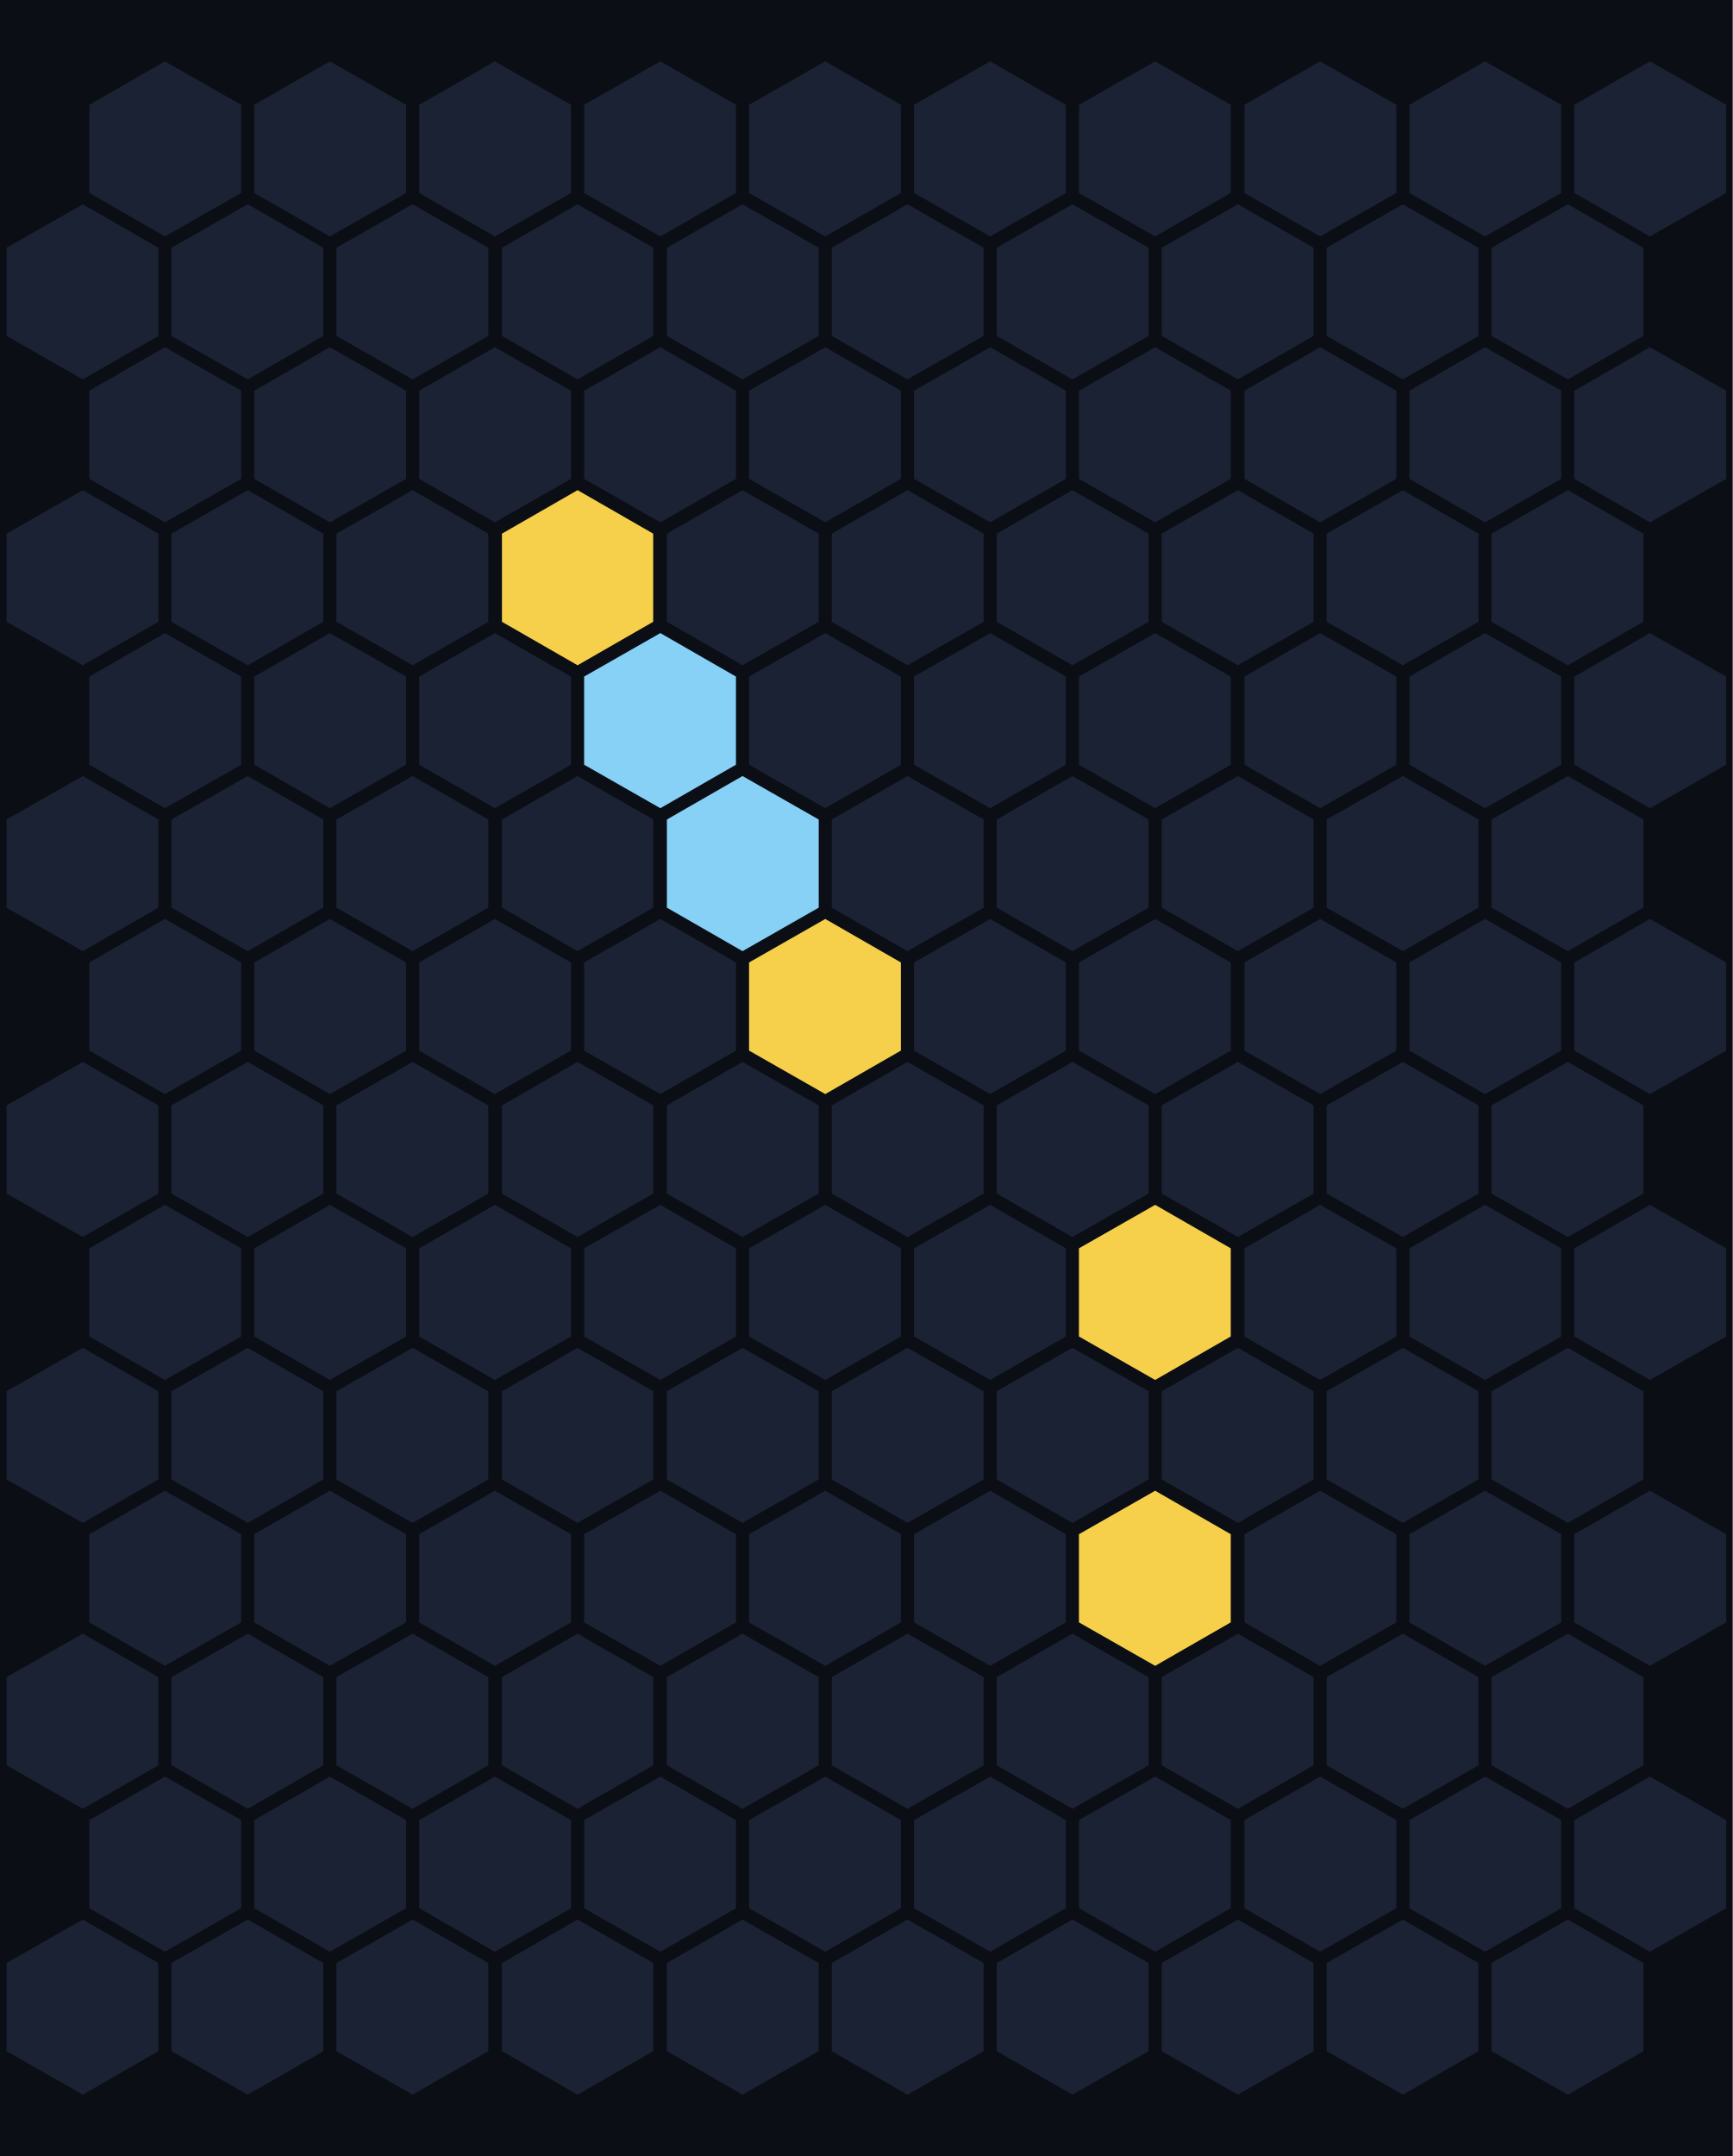
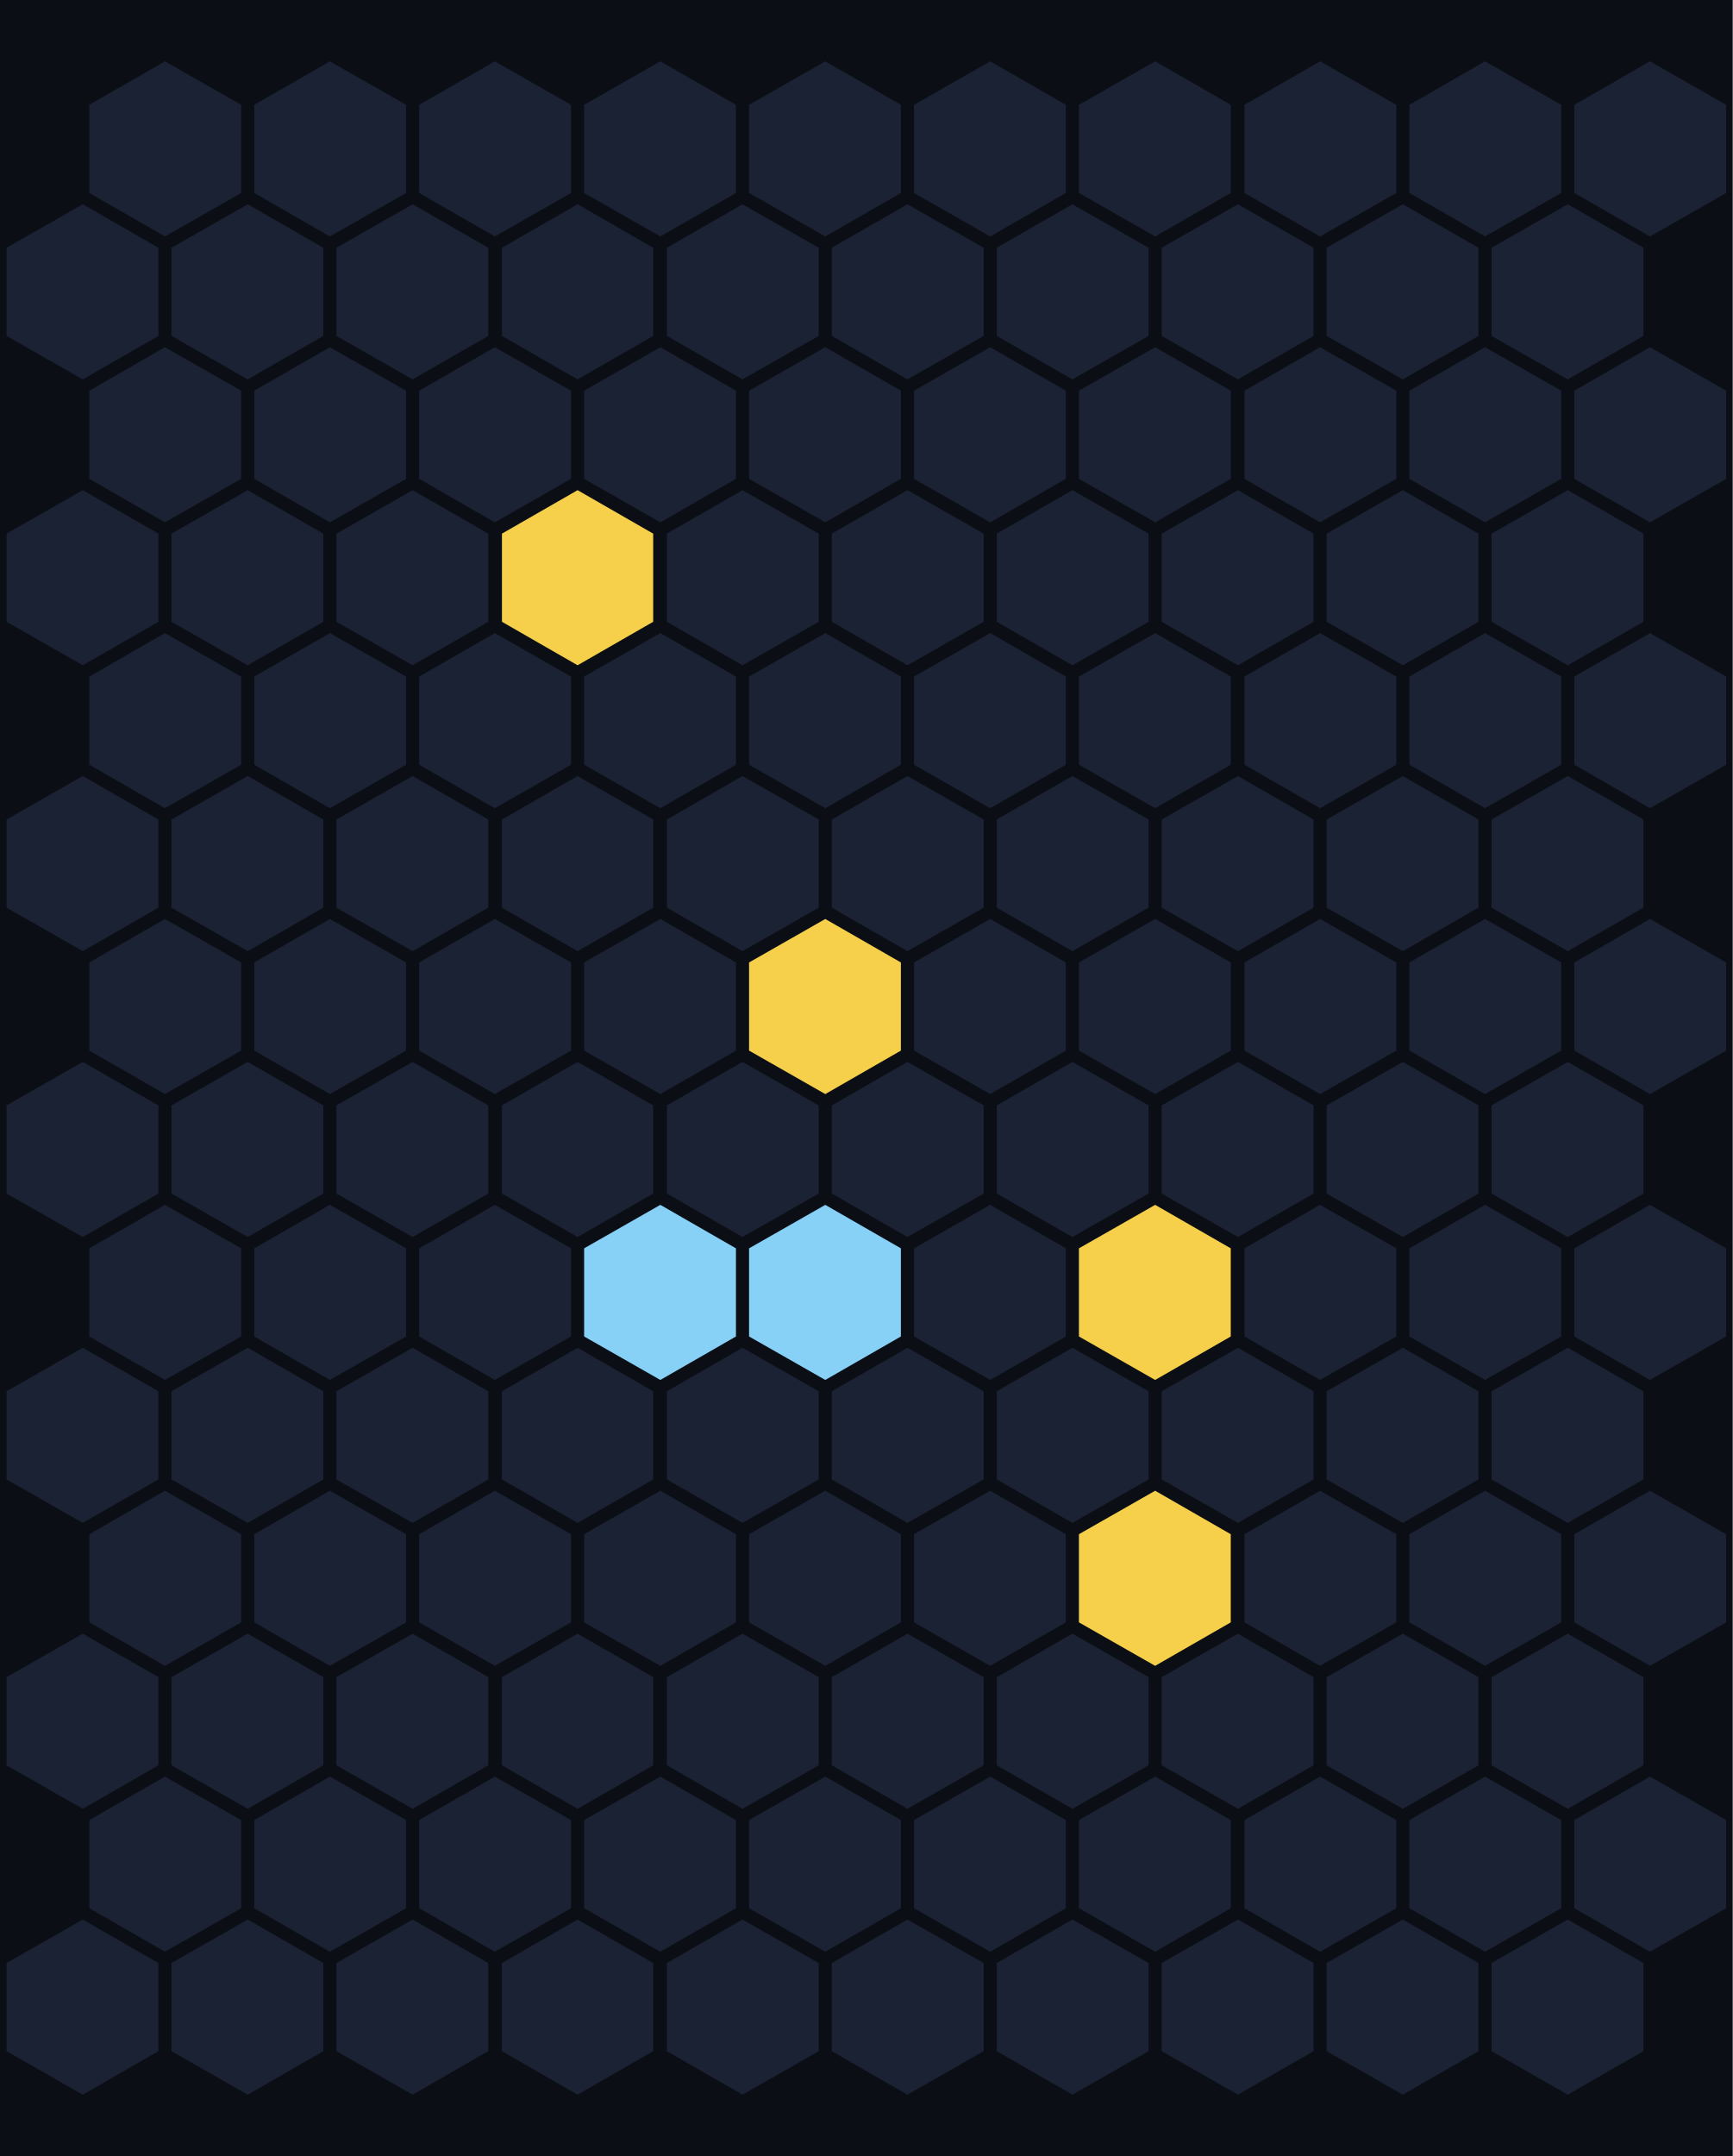
<svg xmlns="http://www.w3.org/2000/svg" viewBox="-97 -97 291 362" width="291" height="362">
  <rect x="-97" y="-97" width="291" height="362" fill="#0b0e15" />
  <polygon points="-70.4,232.6 -70.4,247.4 -83.1,254.7 -95.9,247.4 -95.9,232.6 -83.1,225.3" fill="#1b2233" />
  <polygon points="-70.4,184.6 -70.4,199.4 -83.1,206.7 -95.9,199.4 -95.9,184.6 -83.1,177.3" fill="#1b2233" />
  <polygon points="-56.5,208.6 -56.5,223.4 -69.3,230.7 -82.0,223.4 -82.0,208.6 -69.3,201.3" fill="#1b2233" />
  <polygon points="-42.7,232.6 -42.7,247.4 -55.4,254.7 -68.2,247.4 -68.2,232.6 -55.4,225.3" fill="#1b2233" />
  <polygon points="-70.4,136.6 -70.4,151.4 -83.1,158.7 -95.9,151.4 -95.9,136.6 -83.1,129.3" fill="#1b2233" />
  <polygon points="-56.5,160.6 -56.5,175.4 -69.3,182.7 -82.0,175.4 -82.0,160.6 -69.3,153.3" fill="#1b2233" />
  <polygon points="-42.7,184.6 -42.7,199.4 -55.4,206.7 -68.2,199.4 -68.2,184.6 -55.4,177.3" fill="#1b2233" />
  <polygon points="-28.8,208.6 -28.8,223.4 -41.6,230.7 -54.3,223.4 -54.3,208.6 -41.6,201.3" fill="#1b2233" />
  <polygon points="-15.0,232.6 -15.0,247.4 -27.7,254.7 -40.5,247.4 -40.5,232.6 -27.7,225.3" fill="#1b2233" />
  <polygon points="-70.4,88.6 -70.4,103.4 -83.1,110.7 -95.9,103.4 -95.9,88.6 -83.1,81.3" fill="#1b2233" />
  <polygon points="-56.5,112.6 -56.5,127.4 -69.3,134.7 -82.0,127.4 -82.0,112.6 -69.3,105.3" fill="#1b2233" />
  <polygon points="-42.7,136.6 -42.7,151.4 -55.4,158.7 -68.2,151.4 -68.2,136.6 -55.4,129.3" fill="#1b2233" />
  <polygon points="-28.8,160.6 -28.8,175.4 -41.6,182.7 -54.3,175.4 -54.3,160.6 -41.6,153.3" fill="#1b2233" />
  <polygon points="-15.0,184.6 -15.0,199.4 -27.7,206.7 -40.5,199.4 -40.5,184.6 -27.7,177.3" fill="#1b2233" />
  <polygon points="-1.1,208.6 -1.1,223.4 -13.9,230.7 -26.6,223.4 -26.6,208.6 -13.9,201.3" fill="#1b2233" />
  <polygon points="12.7,232.6 12.7,247.4 0.0,254.7 -12.7,247.4 -12.7,232.6 -0.0,225.3" fill="#1b2233" />
  <polygon points="-70.4,40.6 -70.4,55.4 -83.1,62.7 -95.9,55.4 -95.9,40.6 -83.1,33.3" fill="#1b2233" />
  <polygon points="-56.5,64.6 -56.5,79.4 -69.3,86.7 -82.0,79.4 -82.0,64.6 -69.3,57.3" fill="#1b2233" />
  <polygon points="-42.7,88.6 -42.7,103.4 -55.4,110.7 -68.2,103.4 -68.2,88.6 -55.4,81.3" fill="#1b2233" />
  <polygon points="-28.8,112.6 -28.8,127.4 -41.6,134.7 -54.3,127.4 -54.3,112.6 -41.6,105.3" fill="#1b2233" />
  <polygon points="-15.0,136.6 -15.0,151.4 -27.7,158.7 -40.5,151.4 -40.5,136.6 -27.7,129.3" fill="#1b2233" />
  <polygon points="-1.1,160.6 -1.1,175.4 -13.9,182.7 -26.6,175.4 -26.6,160.6 -13.9,153.3" fill="#1b2233" />
  <polygon points="12.7,184.6 12.7,199.4 0.0,206.7 -12.7,199.4 -12.7,184.6 -0.0,177.3" fill="#1b2233" />
  <polygon points="26.6,208.6 26.6,223.4 13.9,230.7 1.1,223.4 1.1,208.6 13.9,201.3" fill="#1b2233" />
  <polygon points="40.5,232.6 40.5,247.4 27.7,254.7 15.0,247.4 15.0,232.6 27.7,225.3" fill="#1b2233" />
  <polygon points="-70.4,-7.4 -70.4,7.4 -83.1,14.7 -95.9,7.4 -95.9,-7.4 -83.1,-14.7" fill="#1b2233" />
  <polygon points="-56.5,16.6 -56.5,31.4 -69.3,38.7 -82.0,31.4 -82.0,16.6 -69.3,9.3" fill="#1b2233" />
  <polygon points="-42.7,40.6 -42.7,55.4 -55.4,62.7 -68.2,55.4 -68.2,40.6 -55.4,33.3" fill="#1b2233" />
  <polygon points="-28.8,64.6 -28.8,79.4 -41.6,86.7 -54.3,79.4 -54.3,64.6 -41.6,57.3" fill="#1b2233" />
  <polygon points="-15.0,88.6 -15.0,103.4 -27.7,110.7 -40.5,103.4 -40.5,88.6 -27.7,81.3" fill="#1b2233" />
  <polygon points="-1.1,112.6 -1.1,127.4 -13.9,134.7 -26.6,127.4 -26.6,112.6 -13.9,105.3" fill="#1b2233" />
  <polygon points="12.7,136.6 12.7,151.4 0.0,158.7 -12.7,151.4 -12.7,136.6 -0.0,129.3" fill="#1b2233" />
  <polygon points="26.6,160.6 26.6,175.4 13.9,182.7 1.1,175.4 1.1,160.6 13.9,153.3" fill="#1b2233" />
  <polygon points="40.5,184.6 40.5,199.4 27.7,206.7 15.0,199.4 15.0,184.6 27.7,177.3" fill="#1b2233" />
  <polygon points="54.3,208.6 54.3,223.4 41.6,230.7 28.8,223.4 28.8,208.6 41.6,201.3" fill="#1b2233" />
  <polygon points="68.2,232.6 68.2,247.4 55.4,254.7 42.7,247.4 42.7,232.6 55.4,225.3" fill="#1b2233" />
  <polygon points="-70.4,-55.4 -70.4,-40.6 -83.1,-33.3 -95.9,-40.6 -95.9,-55.4 -83.1,-62.7" fill="#1b2233" />
  <polygon points="-56.5,-31.4 -56.5,-16.6 -69.3,-9.3 -82.0,-16.6 -82.0,-31.4 -69.3,-38.7" fill="#1b2233" />
  <polygon points="-42.7,-7.4 -42.7,7.4 -55.4,14.7 -68.2,7.4 -68.2,-7.4 -55.4,-14.7" fill="#1b2233" />
  <polygon points="-28.8,16.6 -28.8,31.4 -41.6,38.7 -54.3,31.4 -54.3,16.6 -41.6,9.3" fill="#1b2233" />
  <polygon points="-15.0,40.6 -15.0,55.4 -27.7,62.7 -40.5,55.4 -40.5,40.6 -27.7,33.3" fill="#1b2233" />
  <polygon points="-1.1,64.6 -1.1,79.4 -13.9,86.7 -26.6,79.4 -26.6,64.6 -13.9,57.3" fill="#1b2233" />
  <polygon points="12.7,88.6 12.7,103.4 0.0,110.7 -12.7,103.4 -12.7,88.6 -0.0,81.3" fill="#1b2233" />
-   <polygon points="26.6,112.6 26.6,127.4 13.9,134.7 1.1,127.4 1.1,112.6 13.9,105.3" fill="#1b2233" />
+   <polygon points="26.6,112.6 26.6,127.4 13.9,134.7 1.1,127.4 1.1,112.6 13.9,105.3" fill="#87d1f7" />
  <polygon points="40.5,136.6 40.5,151.4 27.7,158.7 15.0,151.4 15.0,136.6 27.7,129.3" fill="#1b2233" />
  <polygon points="54.3,160.6 54.3,175.4 41.6,182.7 28.8,175.4 28.8,160.6 41.6,153.3" fill="#1b2233" />
  <polygon points="68.2,184.6 68.2,199.4 55.4,206.7 42.7,199.4 42.7,184.6 55.4,177.3" fill="#1b2233" />
  <polygon points="82.0,208.6 82.0,223.4 69.3,230.7 56.5,223.4 56.5,208.6 69.3,201.3" fill="#1b2233" />
  <polygon points="95.9,232.6 95.9,247.4 83.1,254.7 70.4,247.4 70.4,232.6 83.1,225.3" fill="#1b2233" />
  <polygon points="-56.5,-79.4 -56.5,-64.6 -69.3,-57.3 -82.0,-64.6 -82.0,-79.4 -69.3,-86.7" fill="#1b2233" />
  <polygon points="-42.7,-55.4 -42.7,-40.6 -55.4,-33.3 -68.2,-40.6 -68.2,-55.4 -55.4,-62.7" fill="#1b2233" />
  <polygon points="-28.8,-31.4 -28.8,-16.6 -41.6,-9.3 -54.3,-16.6 -54.3,-31.4 -41.6,-38.7" fill="#1b2233" />
  <polygon points="-15.0,-7.4 -15.0,7.4 -27.7,14.7 -40.5,7.4 -40.5,-7.4 -27.7,-14.7" fill="#1b2233" />
  <polygon points="-1.1,16.6 -1.1,31.4 -13.9,38.7 -26.6,31.4 -26.6,16.6 -13.9,9.3" fill="#1b2233" />
  <polygon points="12.7,40.6 12.7,55.4 0.0,62.7 -12.7,55.4 -12.7,40.6 -0.0,33.3" fill="#1b2233" />
  <polygon points="26.6,64.6 26.6,79.4 13.9,86.7 1.1,79.4 1.1,64.6 13.9,57.3" fill="#1b2233" />
  <polygon points="40.5,88.6 40.5,103.4 27.7,110.7 15.0,103.4 15.0,88.6 27.7,81.3" fill="#1b2233" />
-   <polygon points="54.3,112.6 54.3,127.4 41.6,134.7 28.8,127.4 28.8,112.6 41.6,105.3" fill="#1b2233" />
+   <polygon points="54.3,112.6 54.3,127.4 41.6,134.7 28.8,127.4 28.8,112.6 41.6,105.3" fill="#87d1f7" />
  <polygon points="68.2,136.6 68.2,151.4 55.4,158.7 42.7,151.4 42.7,136.6 55.4,129.3" fill="#1b2233" />
  <polygon points="82.0,160.6 82.0,175.4 69.3,182.7 56.5,175.4 56.5,160.6 69.3,153.3" fill="#1b2233" />
  <polygon points="95.9,184.6 95.9,199.4 83.1,206.7 70.4,199.4 70.4,184.6 83.1,177.3" fill="#1b2233" />
  <polygon points="109.7,208.6 109.7,223.4 97.0,230.7 84.2,223.4 84.2,208.6 97.0,201.3" fill="#1b2233" />
  <polygon points="123.6,232.6 123.6,247.4 110.9,254.7 98.1,247.4 98.1,232.6 110.9,225.3" fill="#1b2233" />
  <polygon points="-28.8,-79.4 -28.8,-64.6 -41.6,-57.3 -54.3,-64.6 -54.3,-79.4 -41.6,-86.7" fill="#1b2233" />
  <polygon points="-15.0,-55.4 -15.0,-40.6 -27.7,-33.3 -40.5,-40.6 -40.5,-55.4 -27.7,-62.7" fill="#1b2233" />
  <polygon points="-1.1,-31.4 -1.1,-16.6 -13.9,-9.3 -26.6,-16.6 -26.6,-31.4 -13.9,-38.7" fill="#1b2233" />
  <polygon points="12.7,-7.4 12.7,7.4 0.0,14.7 -12.7,7.4 -12.7,-7.4 -0.0,-14.7" fill="#f6d04a" />
-   <polygon points="26.6,16.6 26.6,31.4 13.9,38.7 1.1,31.4 1.1,16.6 13.9,9.3" fill="#87d1f7" />
-   <polygon points="40.5,40.6 40.5,55.4 27.7,62.7 15.0,55.4 15.0,40.6 27.7,33.3" fill="#87d1f7" />
+   <polygon points="26.6,16.6 26.6,31.4 13.9,38.7 1.1,31.4 1.1,16.6 13.9,9.3" fill="#1b2233" />
+   <polygon points="40.5,40.6 40.5,55.4 27.7,62.7 15.0,55.4 15.0,40.6 27.7,33.3" fill="#1b2233" />
  <polygon points="54.3,64.6 54.3,79.4 41.6,86.7 28.8,79.4 28.8,64.6 41.6,57.3" fill="#f6d04a" />
  <polygon points="68.2,88.6 68.2,103.4 55.4,110.7 42.7,103.4 42.7,88.6 55.4,81.3" fill="#1b2233" />
  <polygon points="82.0,112.6 82.0,127.4 69.3,134.7 56.5,127.4 56.5,112.6 69.3,105.3" fill="#1b2233" />
  <polygon points="95.9,136.6 95.9,151.4 83.1,158.7 70.4,151.4 70.4,136.6 83.1,129.3" fill="#1b2233" />
  <polygon points="109.7,160.6 109.7,175.4 97.0,182.7 84.2,175.4 84.2,160.6 97.0,153.3" fill="#f6d04a" />
  <polygon points="123.6,184.6 123.6,199.4 110.9,206.7 98.1,199.4 98.1,184.6 110.9,177.3" fill="#1b2233" />
  <polygon points="137.5,208.6 137.5,223.4 124.7,230.7 112.0,223.4 112.0,208.6 124.7,201.3" fill="#1b2233" />
  <polygon points="151.3,232.6 151.3,247.4 138.6,254.7 125.8,247.4 125.8,232.6 138.6,225.3" fill="#1b2233" />
  <polygon points="-1.1,-79.4 -1.1,-64.6 -13.9,-57.3 -26.6,-64.6 -26.6,-79.4 -13.9,-86.7" fill="#1b2233" />
  <polygon points="12.7,-55.4 12.7,-40.6 0.0,-33.3 -12.7,-40.6 -12.7,-55.4 -0.0,-62.7" fill="#1b2233" />
  <polygon points="26.6,-31.4 26.6,-16.6 13.9,-9.3 1.1,-16.6 1.1,-31.4 13.9,-38.7" fill="#1b2233" />
  <polygon points="40.5,-7.4 40.5,7.4 27.7,14.7 15.0,7.4 15.0,-7.4 27.7,-14.7" fill="#1b2233" />
  <polygon points="54.3,16.6 54.3,31.4 41.6,38.7 28.8,31.4 28.8,16.6 41.6,9.3" fill="#1b2233" />
  <polygon points="68.2,40.6 68.2,55.4 55.4,62.7 42.7,55.4 42.7,40.6 55.4,33.3" fill="#1b2233" />
  <polygon points="82.0,64.6 82.0,79.4 69.3,86.7 56.5,79.4 56.5,64.6 69.3,57.3" fill="#1b2233" />
  <polygon points="95.9,88.6 95.9,103.4 83.1,110.7 70.4,103.4 70.4,88.6 83.1,81.3" fill="#1b2233" />
  <polygon points="109.7,112.6 109.7,127.4 97.0,134.7 84.2,127.4 84.2,112.6 97.0,105.3" fill="#f6d04a" />
  <polygon points="123.6,136.6 123.6,151.4 110.9,158.7 98.1,151.4 98.1,136.6 110.9,129.3" fill="#1b2233" />
  <polygon points="137.5,160.6 137.5,175.4 124.7,182.7 112.0,175.4 112.0,160.6 124.7,153.3" fill="#1b2233" />
  <polygon points="151.3,184.6 151.3,199.4 138.6,206.7 125.8,199.4 125.8,184.6 138.6,177.3" fill="#1b2233" />
  <polygon points="165.2,208.6 165.2,223.4 152.4,230.7 139.7,223.4 139.7,208.6 152.4,201.3" fill="#1b2233" />
  <polygon points="179.0,232.6 179.0,247.4 166.3,254.7 153.5,247.4 153.5,232.6 166.3,225.3" fill="#1b2233" />
  <polygon points="26.6,-79.4 26.6,-64.6 13.9,-57.3 1.1,-64.6 1.1,-79.4 13.9,-86.7" fill="#1b2233" />
  <polygon points="40.5,-55.4 40.5,-40.6 27.7,-33.3 15.0,-40.6 15.0,-55.4 27.7,-62.7" fill="#1b2233" />
  <polygon points="54.3,-31.4 54.3,-16.6 41.6,-9.3 28.8,-16.6 28.8,-31.4 41.6,-38.7" fill="#1b2233" />
  <polygon points="68.2,-7.4 68.2,7.4 55.4,14.7 42.7,7.4 42.7,-7.4 55.4,-14.7" fill="#1b2233" />
  <polygon points="82.0,16.6 82.0,31.4 69.3,38.7 56.5,31.4 56.5,16.6 69.3,9.3" fill="#1b2233" />
  <polygon points="95.9,40.6 95.9,55.4 83.1,62.7 70.4,55.4 70.4,40.6 83.1,33.3" fill="#1b2233" />
  <polygon points="109.7,64.6 109.7,79.4 97.0,86.7 84.2,79.4 84.2,64.6 97.0,57.3" fill="#1b2233" />
  <polygon points="123.6,88.6 123.6,103.4 110.9,110.7 98.1,103.4 98.1,88.6 110.9,81.3" fill="#1b2233" />
  <polygon points="137.5,112.6 137.5,127.4 124.7,134.7 112.0,127.4 112.0,112.6 124.7,105.3" fill="#1b2233" />
  <polygon points="151.3,136.6 151.3,151.4 138.6,158.7 125.8,151.4 125.8,136.6 138.6,129.3" fill="#1b2233" />
  <polygon points="165.2,160.6 165.2,175.4 152.4,182.7 139.7,175.4 139.7,160.6 152.4,153.3" fill="#1b2233" />
  <polygon points="179.0,184.6 179.0,199.4 166.3,206.7 153.5,199.4 153.5,184.6 166.3,177.3" fill="#1b2233" />
  <polygon points="192.9,208.6 192.9,223.4 180.1,230.7 167.4,223.4 167.4,208.6 180.1,201.3" fill="#1b2233" />
  <polygon points="54.3,-79.4 54.3,-64.6 41.6,-57.3 28.8,-64.6 28.8,-79.4 41.6,-86.7" fill="#1b2233" />
  <polygon points="68.2,-55.4 68.2,-40.6 55.4,-33.3 42.7,-40.6 42.7,-55.4 55.4,-62.7" fill="#1b2233" />
  <polygon points="82.0,-31.4 82.0,-16.6 69.3,-9.3 56.5,-16.6 56.5,-31.4 69.3,-38.7" fill="#1b2233" />
  <polygon points="95.9,-7.4 95.9,7.4 83.1,14.7 70.4,7.4 70.4,-7.4 83.1,-14.7" fill="#1b2233" />
  <polygon points="109.7,16.6 109.7,31.4 97.0,38.7 84.2,31.4 84.2,16.6 97.0,9.3" fill="#1b2233" />
  <polygon points="123.6,40.6 123.6,55.4 110.9,62.7 98.1,55.4 98.1,40.6 110.9,33.3" fill="#1b2233" />
  <polygon points="137.5,64.6 137.5,79.4 124.7,86.7 112.0,79.4 112.0,64.6 124.7,57.3" fill="#1b2233" />
  <polygon points="151.3,88.6 151.3,103.4 138.6,110.7 125.8,103.4 125.8,88.6 138.6,81.3" fill="#1b2233" />
  <polygon points="165.2,112.6 165.2,127.4 152.4,134.7 139.7,127.4 139.7,112.6 152.4,105.3" fill="#1b2233" />
  <polygon points="179.0,136.6 179.0,151.4 166.3,158.7 153.5,151.4 153.5,136.6 166.3,129.3" fill="#1b2233" />
  <polygon points="192.9,160.6 192.9,175.4 180.1,182.7 167.4,175.4 167.4,160.6 180.1,153.3" fill="#1b2233" />
  <polygon points="82.0,-79.4 82.0,-64.6 69.3,-57.3 56.5,-64.6 56.5,-79.4 69.3,-86.7" fill="#1b2233" />
  <polygon points="95.9,-55.4 95.9,-40.6 83.1,-33.3 70.4,-40.6 70.4,-55.4 83.1,-62.7" fill="#1b2233" />
  <polygon points="109.7,-31.4 109.7,-16.6 97.0,-9.3 84.2,-16.6 84.2,-31.4 97.0,-38.7" fill="#1b2233" />
  <polygon points="123.6,-7.4 123.6,7.4 110.9,14.7 98.1,7.4 98.1,-7.4 110.9,-14.7" fill="#1b2233" />
  <polygon points="137.5,16.6 137.5,31.4 124.7,38.7 112.0,31.4 112.0,16.6 124.7,9.3" fill="#1b2233" />
  <polygon points="151.3,40.6 151.3,55.4 138.6,62.7 125.8,55.4 125.8,40.6 138.6,33.3" fill="#1b2233" />
  <polygon points="165.2,64.6 165.2,79.4 152.4,86.7 139.7,79.4 139.7,64.6 152.4,57.3" fill="#1b2233" />
  <polygon points="179.0,88.6 179.0,103.4 166.3,110.7 153.5,103.4 153.5,88.6 166.3,81.3" fill="#1b2233" />
  <polygon points="192.9,112.6 192.9,127.4 180.1,134.7 167.4,127.4 167.4,112.6 180.1,105.3" fill="#1b2233" />
  <polygon points="109.7,-79.4 109.7,-64.6 97.0,-57.3 84.2,-64.6 84.2,-79.4 97.0,-86.7" fill="#1b2233" />
  <polygon points="123.6,-55.4 123.6,-40.6 110.9,-33.3 98.1,-40.6 98.1,-55.4 110.9,-62.7" fill="#1b2233" />
  <polygon points="137.5,-31.4 137.5,-16.6 124.7,-9.3 112.0,-16.6 112.0,-31.4 124.7,-38.7" fill="#1b2233" />
  <polygon points="151.3,-7.4 151.3,7.4 138.6,14.7 125.8,7.4 125.8,-7.4 138.6,-14.7" fill="#1b2233" />
  <polygon points="165.2,16.6 165.2,31.4 152.4,38.7 139.7,31.4 139.7,16.6 152.4,9.3" fill="#1b2233" />
  <polygon points="179.0,40.6 179.0,55.4 166.3,62.7 153.5,55.4 153.5,40.6 166.3,33.3" fill="#1b2233" />
  <polygon points="192.9,64.6 192.9,79.4 180.1,86.7 167.4,79.4 167.4,64.6 180.1,57.3" fill="#1b2233" />
  <polygon points="137.5,-79.4 137.5,-64.6 124.7,-57.3 112.0,-64.6 112.0,-79.4 124.7,-86.7" fill="#1b2233" />
  <polygon points="151.3,-55.4 151.3,-40.6 138.6,-33.3 125.8,-40.6 125.8,-55.4 138.6,-62.7" fill="#1b2233" />
  <polygon points="165.2,-31.4 165.2,-16.6 152.4,-9.3 139.7,-16.6 139.7,-31.4 152.4,-38.7" fill="#1b2233" />
  <polygon points="179.0,-7.4 179.0,7.4 166.3,14.7 153.5,7.4 153.5,-7.4 166.3,-14.7" fill="#1b2233" />
  <polygon points="192.9,16.6 192.9,31.4 180.1,38.7 167.4,31.4 167.4,16.6 180.1,9.3" fill="#1b2233" />
  <polygon points="165.2,-79.4 165.2,-64.6 152.4,-57.3 139.7,-64.6 139.7,-79.4 152.4,-86.7" fill="#1b2233" />
  <polygon points="179.0,-55.4 179.0,-40.6 166.3,-33.3 153.5,-40.6 153.5,-55.4 166.3,-62.7" fill="#1b2233" />
  <polygon points="192.9,-31.4 192.9,-16.6 180.1,-9.3 167.4,-16.6 167.4,-31.4 180.1,-38.7" fill="#1b2233" />
  <polygon points="192.9,-79.4 192.9,-64.6 180.1,-57.3 167.4,-64.6 167.4,-79.4 180.1,-86.7" fill="#1b2233" />
</svg>
